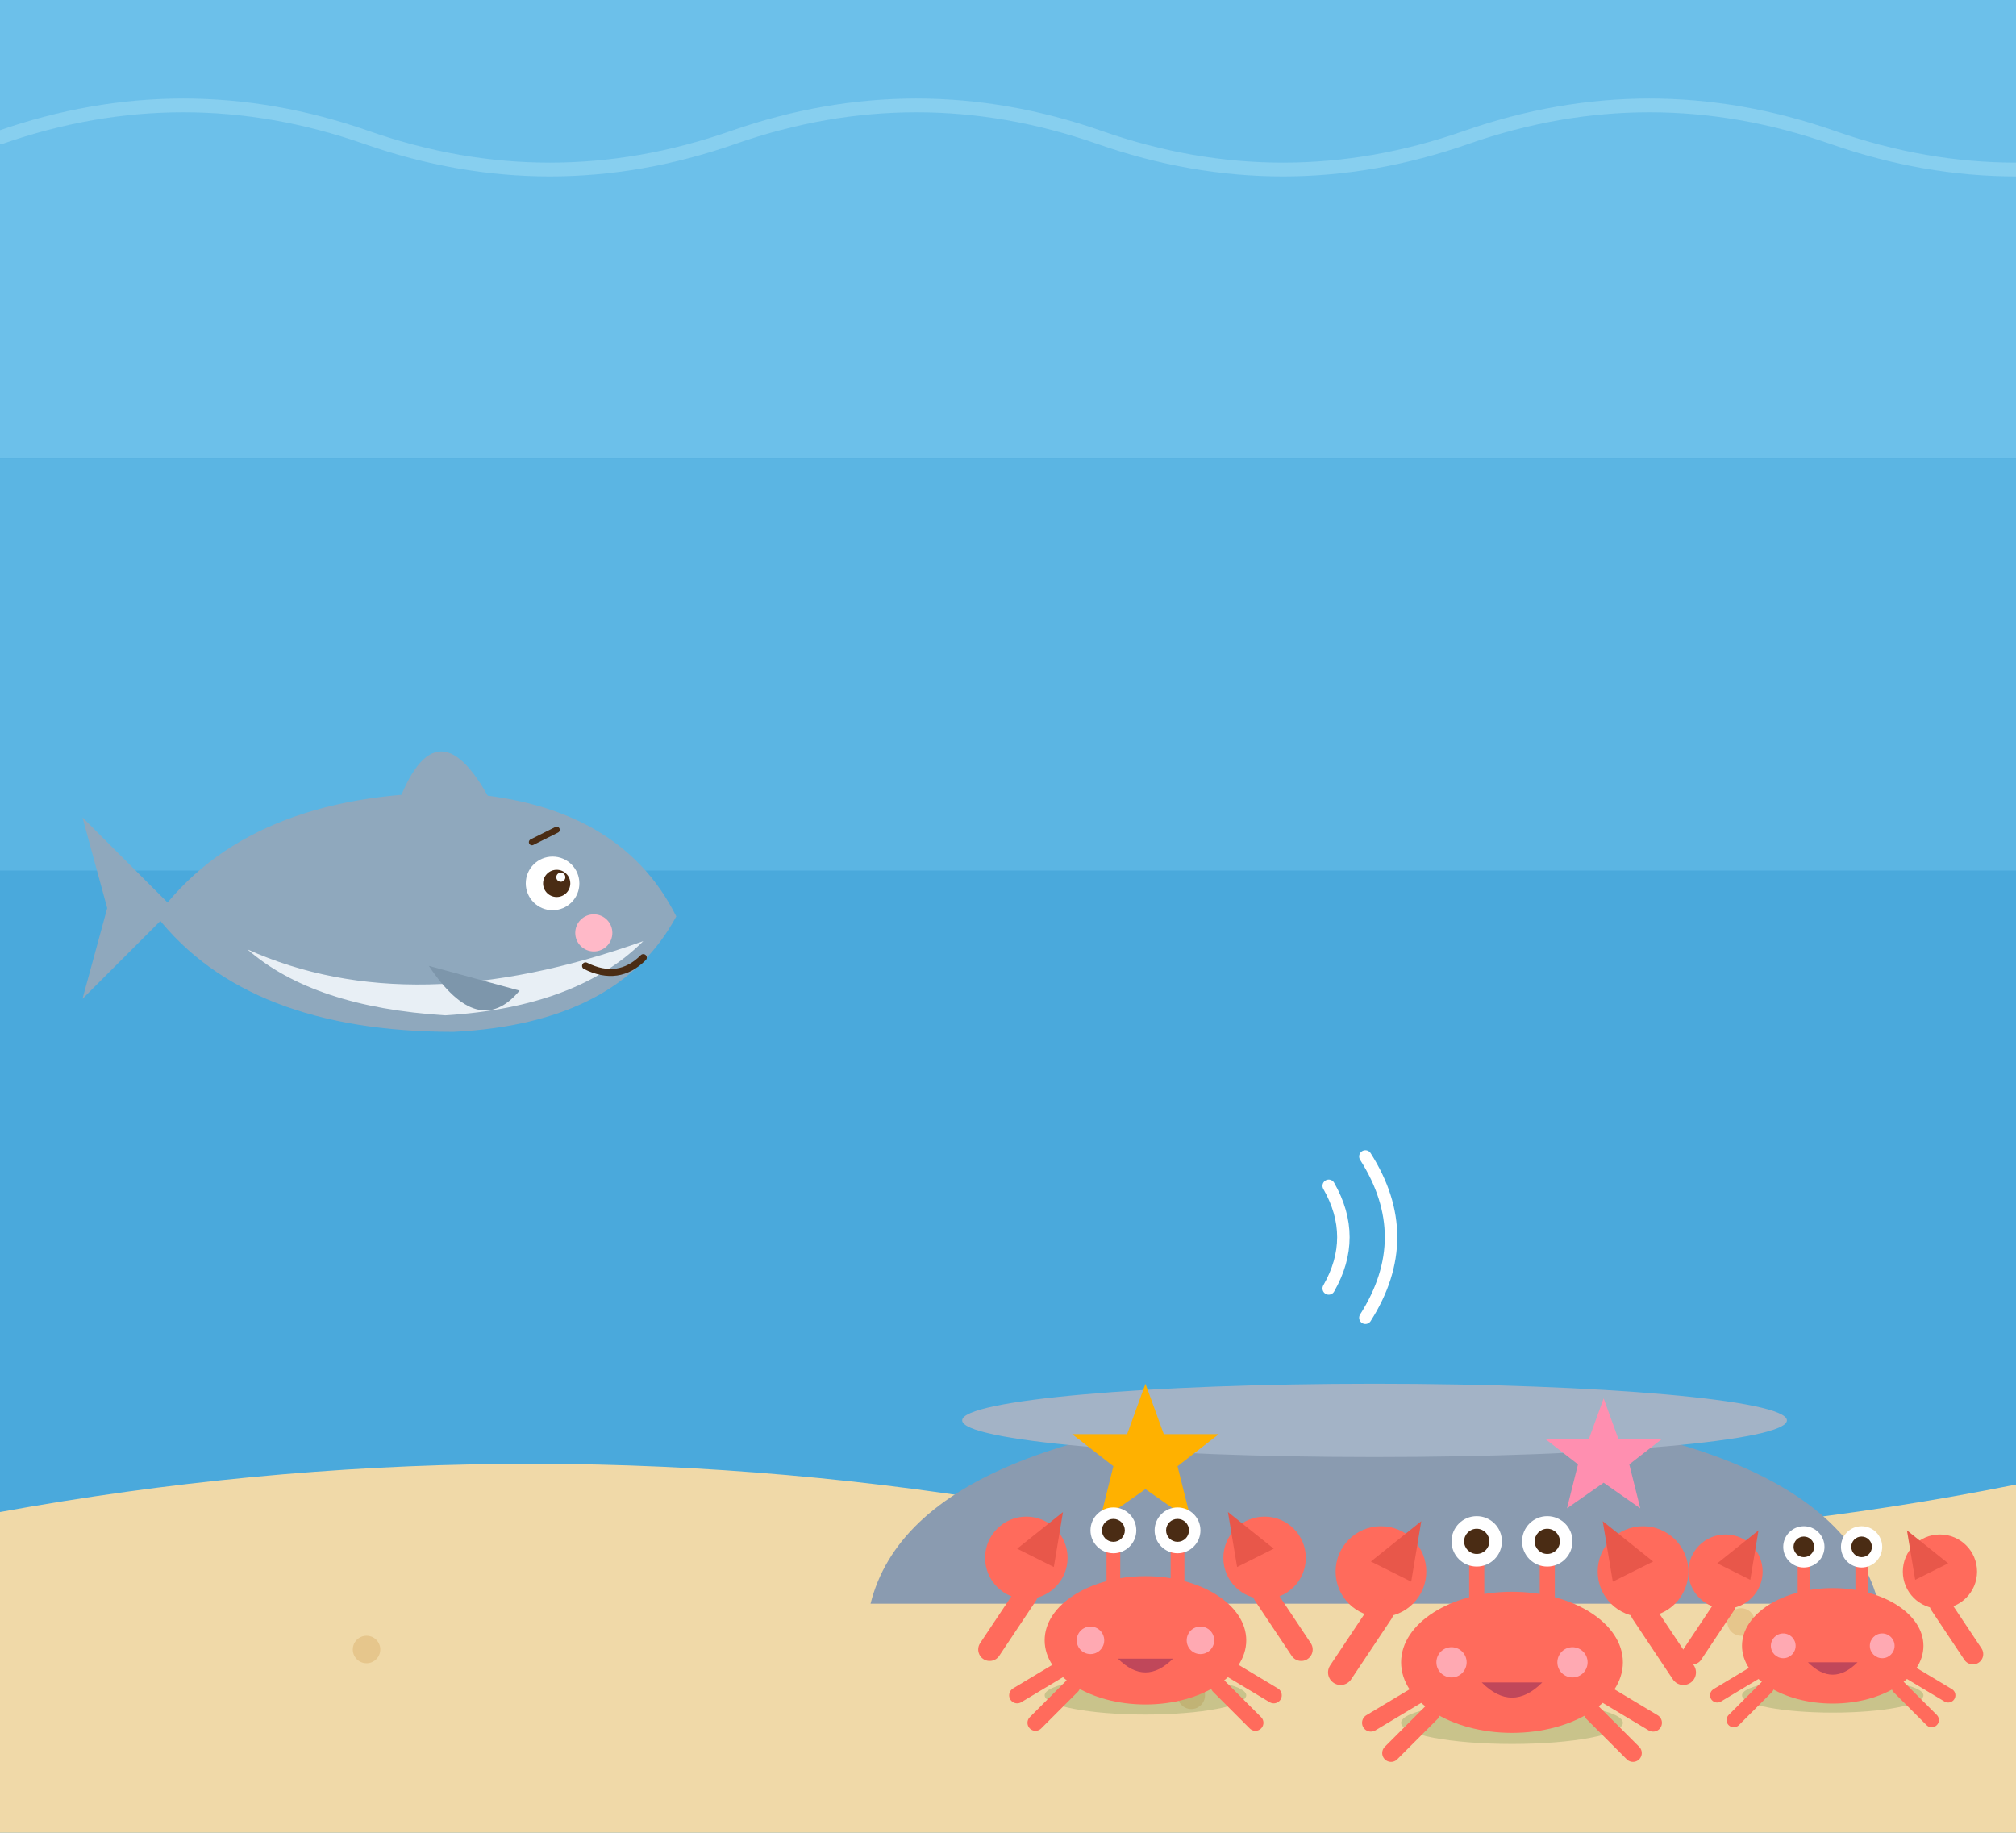
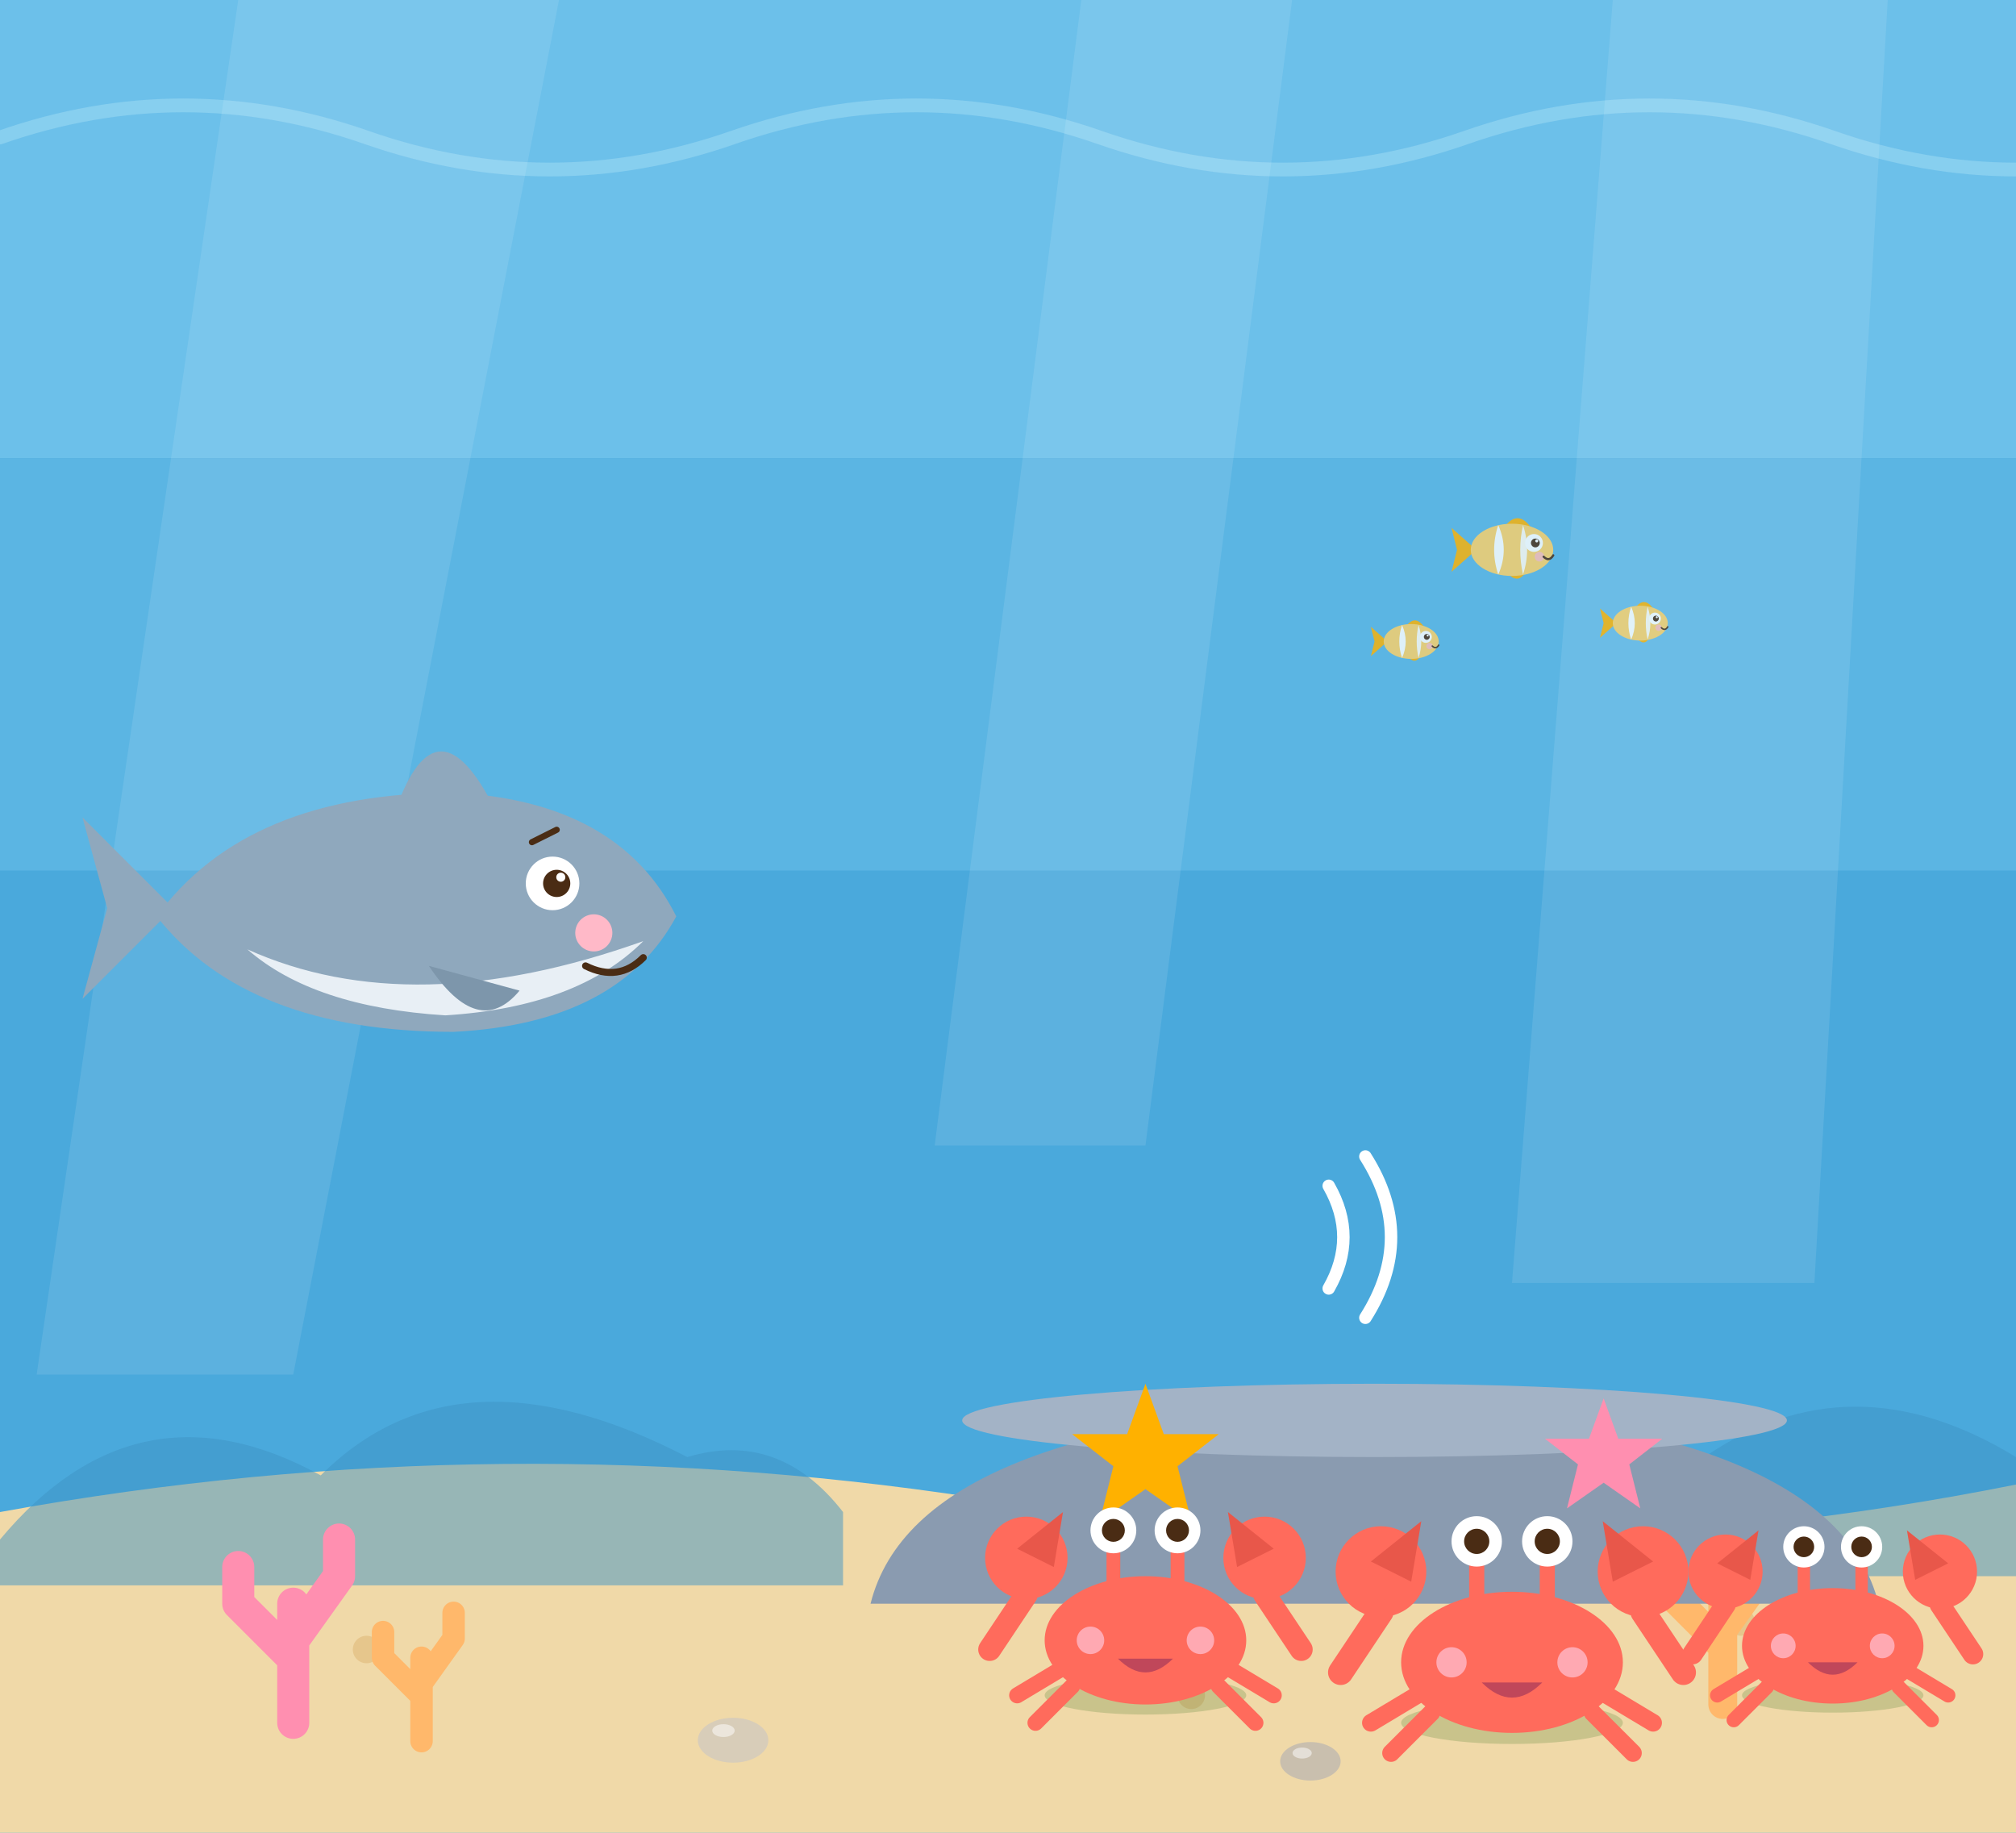
<svg xmlns="http://www.w3.org/2000/svg" viewBox="0 0 440 400" width="440" height="400">
  <rect x="0" y="0" width="440" height="400" rx="0" fill="#4aa9dc" />
  <rect x="0" y="0" width="440" height="100" rx="0" fill="#6cc0ea" />
  <rect x="0" y="100" width="440" height="90" rx="0" fill="#5bb5e3" />
  <path d="M0 30 q40 -14 80 0 t80 0 t80 0 t80 0 t80 0 t80 0" stroke="#9ad8f2" stroke-width="3" fill="none" stroke-linecap="round" stroke-linejoin="round" opacity="0.6" />
  <path d="M0 330 Q 110 310 220 328 Q 330 346 440 324 L440 400 L0 400 Z" fill="#f0d9a8" />
  <circle cx="80" cy="360" r="3" fill="#e6c68c" />
  <circle cx="260" cy="370" r="3" fill="#e6c68c" />
  <circle cx="380" cy="354" r="3" fill="#e6c68c" />
+   <path d="M52 0 H122 L64 300 H8 Z" fill="#ffffff" opacity="0.1" />
+   <path d="M236 0 H282 L250 250 H204 Z" fill="#ffffff" opacity="0.1" />
+   <path d="M352 0 H412 L396 280 H330 Z" fill="#ffffff" opacity="0.1" />
+   <path d="M0 336 Q30 300 70 322 Q100 292 150 318 Q170 312 184 330 L184 346 L0 346 Z" fill="#3e93c4" opacity="0.5" />
+   <path d="M292 330 Q330 298 372 318 Q404 296 440 318 L440 344 L292 344 Z" fill="#3e93c4" opacity="0.5" />
+   <g transform="translate(64 376) scale(1 1)">
+     <path d="M0 0 V-26 M0 -14 l-12 -12 M0 -18 l10 -14 M-12 -26 v-8 M10 -32 v-8" stroke="#ff8fb0" stroke-width="7" fill="none" stroke-linecap="round" stroke-linejoin="round" />
+   </g>
+   <g transform="translate(92 380) scale(0.7 0.7)">
+     <path d="M0 0 V-26 M0 -14 l-12 -12 M0 -18 l10 -14 M-12 -26 v-8 M10 -32 v-8" stroke="#ffb86b" stroke-width="7" fill="none" stroke-linecap="round" stroke-linejoin="round" />
+   </g>
+   <g transform="translate(376 372) scale(0.9 0.9)">
+     <path d="M0 0 V-26 M0 -14 l-12 -12 M0 -18 l10 -14 M-12 -26 v-8 M10 -32 v-8" stroke="#ffb86b" stroke-width="7" fill="none" stroke-linecap="round" stroke-linejoin="round" />
+   </g>
+   <g transform="translate(160 384) scale(0.7 0.7)">
+     <g transform="scale(1)">
+       <ellipse cx="0" cy="-6" rx="11" ry="7" fill="#d8cdb9" />
+       <ellipse cx="-3" cy="-9" rx="3.5" ry="2" fill="#ffffff" opacity="0.5" />
+     </g>
+   </g>
+   <g transform="translate(286 388) scale(0.6 0.6)">
+     <g transform="scale(1)">
+       <ellipse cx="0" cy="-6" rx="11" ry="7" fill="#c9bfae" />
+       <ellipse cx="-3" cy="-9" rx="3.5" ry="2" fill="#ffffff" opacity="0.5" />
+     </g>
+   </g>
+   <g transform="translate(330 120)" opacity="0.8">
+     <g transform="translate(0 0) scale(0.3 0.3)">
+       <path d="M-26 0 L-44 -16 L-40 0 L-44 16 Z" fill="#ffb100" />
+       <path d="M-6 -16 Q4 -30 14 -16 Z" fill="#ffb100" />
+       <path d="M-4 16 Q4 26 10 16 Z" fill="#ffb100" />
+       <ellipse cx="0" cy="0" rx="30" ry="19" fill="#ffd166" />
+       <path d="M-10 -18 Q-2 0 -10 18 Q-16 0 -10 -18 Z" fill="#ffffff" />
+       <path d="M8 -18 Q14 0 8 18 Q4 0 8 -18 Z" fill="#ffffff" opacity="0.9" />
+       <circle cx="16" cy="-5" r="6.5" fill="#ffffff" />
+       <circle cx="17" cy="-5" r="3.2" fill="#4a2c14" />
+       <circle cx="18" cy="-6.5" r="1.1" fill="#ffffff" />
+       <circle cx="20" cy="5" r="3.5" fill="#ffb9c8" opacity="0.8" />
+       <path d="M23 5 Q27 9 30 4" stroke="#4a2c14" stroke-width="1.6" fill="none" stroke-linecap="round" stroke-linejoin="round" />
+     </g>
+     <g transform="translate(28 16) scale(0.2 0.2)">
+       <path d="M-26 0 L-44 -16 L-40 0 L-44 16 Z" fill="#ffb100" />
+       <path d="M-6 -16 Q4 -30 14 -16 Z" fill="#ffb100" />
+       <path d="M-4 16 Q4 26 10 16 Z" fill="#ffb100" />
+       <ellipse cx="0" cy="0" rx="30" ry="19" fill="#ffd166" />
+       <path d="M-10 -18 Q-2 0 -10 18 Q-16 0 -10 -18 Z" fill="#ffffff" />
+       <path d="M8 -18 Q14 0 8 18 Q4 0 8 -18 Z" fill="#ffffff" opacity="0.9" />
+       <circle cx="16" cy="-5" r="6.5" fill="#ffffff" />
+       <circle cx="17" cy="-5" r="3.2" fill="#4a2c14" />
+       <circle cx="18" cy="-6.5" r="1.1" fill="#ffffff" />
+       <circle cx="20" cy="5" r="3.5" fill="#ffb9c8" opacity="0.8" />
+       <path d="M23 5 Q27 9 30 4" stroke="#4a2c14" stroke-width="1.6" fill="none" stroke-linecap="round" stroke-linejoin="round" />
+     </g>
+     <g transform="translate(-22 20) scale(0.2 0.2)">
+       <path d="M-26 0 L-44 -16 L-40 0 L-44 16 Z" fill="#ffb100" />
+       <path d="M-6 -16 Q4 -30 14 -16 Z" fill="#ffb100" />
+       <path d="M-4 16 Q4 26 10 16 Z" fill="#ffb100" />
+       <ellipse cx="0" cy="0" rx="30" ry="19" fill="#ffd166" />
+       <path d="M-10 -18 Q-2 0 -10 18 Q-16 0 -10 -18 Z" fill="#ffffff" />
+       <path d="M8 -18 Q14 0 8 18 Q4 0 8 -18 Z" fill="#ffffff" opacity="0.9" />
+       <circle cx="16" cy="-5" r="6.5" fill="#ffffff" />
+       <circle cx="17" cy="-5" r="3.2" fill="#4a2c14" />
+       <circle cx="18" cy="-6.5" r="1.1" fill="#ffffff" />
+       <circle cx="20" cy="5" r="3.5" fill="#ffb9c8" opacity="0.8" />
+       <path d="M23 5 Q27 9 30 4" stroke="#4a2c14" stroke-width="1.6" fill="none" stroke-linecap="round" stroke-linejoin="round" />
+     </g>
+   </g>
  <g transform="translate(300 350) scale(1 1)">
    <path d="M-110 0 Q-100 -40 0 -44 Q100 -40 110 0 Z" fill="#8a9bb0" />
    <ellipse cx="0" cy="-40" rx="90" ry="8" fill="#a3b3c6" />
  </g>
  <g transform="translate(250 318) scale(1 1)">
    <path d="M0 -16 L4 -5 L16 -5 L7 2 L10 14 L0 7 L-10 14 L-7 2 L-16 -5 L-4 -5 Z" fill="#ffb100" />
  </g>
  <g transform="translate(350 318) scale(0.8 0.8)">
    <path d="M0 -16 L4 -5 L16 -5 L7 2 L10 14 L0 7 L-10 14 L-7 2 L-16 -5 L-4 -5 Z" fill="#ff8fb0" />
  </g>
  <g transform="translate(250 370) scale(1 1)">
    <ellipse cx="0" cy="0" rx="22" ry="4.2" fill="#2f6b1a" opacity="0.2" />
    <path d="M-18 -6 l-10 6 M-16 -2 l-8 8 M18 -6 l10 6 M16 -2 l8 8" stroke="#ff6b5c" stroke-width="3.5" fill="none" stroke-linecap="round" stroke-linejoin="round" />
    <g transform="translate(-26 -30) scale(1 1)">
      <circle cx="0" cy="0" r="9" fill="#ff6b5c" />
      <path d="M-2 -2 L8 -10 L6 2 Z" fill="#e8574a" />
      <path d="M0 8 L-8 20" stroke="#ff6b5c" stroke-width="5" fill="none" stroke-linecap="round" stroke-linejoin="round" />
    </g>
    <g transform="translate(26 -30) scale(-1 1)">
      <circle cx="0" cy="0" r="9" fill="#ff6b5c" />
      <path d="M-2 -2 L8 -10 L6 2 Z" fill="#e8574a" />
      <path d="M0 8 L-8 20" stroke="#ff6b5c" stroke-width="5" fill="none" stroke-linecap="round" stroke-linejoin="round" />
    </g>
    <ellipse cx="0" cy="-12" rx="22" ry="14" fill="#ff6b5c" />
    <path d="M-7 -24 V-34 M7 -24 V-34" stroke="#ff6b5c" stroke-width="3" fill="none" stroke-linecap="round" stroke-linejoin="round" />
    <circle cx="-7" cy="-36" r="5" fill="#ffffff" />
    <circle cx="7" cy="-36" r="5" fill="#ffffff" />
    <circle cx="-7" cy="-36" r="2.5" fill="#4a2c14" />
    <circle cx="7" cy="-36" r="2.5" fill="#4a2c14" />
    <path d="M-6 -8 Q0 -2 6 -8 Z" fill="#c0475a" />
    <circle cx="-12" cy="-12" r="3" fill="#ffb9c8" opacity="0.8" />
    <circle cx="12" cy="-12" r="3" fill="#ffb9c8" opacity="0.8" />
  </g>
  <g transform="translate(330 376) scale(1.1 1.1)">
    <ellipse cx="0" cy="0" rx="22" ry="4.2" fill="#2f6b1a" opacity="0.2" />
    <path d="M-18 -6 l-10 6 M-16 -2 l-8 8 M18 -6 l10 6 M16 -2 l8 8" stroke="#ff6b5c" stroke-width="3.5" fill="none" stroke-linecap="round" stroke-linejoin="round" />
    <g transform="translate(-26 -30) scale(1 1)">
      <circle cx="0" cy="0" r="9" fill="#ff6b5c" />
      <path d="M-2 -2 L8 -10 L6 2 Z" fill="#e8574a" />
      <path d="M0 8 L-8 20" stroke="#ff6b5c" stroke-width="5" fill="none" stroke-linecap="round" stroke-linejoin="round" />
    </g>
    <g transform="translate(26 -30) scale(-1 1)">
      <circle cx="0" cy="0" r="9" fill="#ff6b5c" />
      <path d="M-2 -2 L8 -10 L6 2 Z" fill="#e8574a" />
      <path d="M0 8 L-8 20" stroke="#ff6b5c" stroke-width="5" fill="none" stroke-linecap="round" stroke-linejoin="round" />
    </g>
    <ellipse cx="0" cy="-12" rx="22" ry="14" fill="#ff6b5c" />
    <path d="M-7 -24 V-34 M7 -24 V-34" stroke="#ff6b5c" stroke-width="3" fill="none" stroke-linecap="round" stroke-linejoin="round" />
    <circle cx="-7" cy="-36" r="5" fill="#ffffff" />
    <circle cx="7" cy="-36" r="5" fill="#ffffff" />
    <circle cx="-7" cy="-36" r="2.5" fill="#4a2c14" />
    <circle cx="7" cy="-36" r="2.5" fill="#4a2c14" />
    <path d="M-6 -8 Q0 -2 6 -8 Z" fill="#c0475a" />
    <circle cx="-12" cy="-12" r="3" fill="#ffb9c8" opacity="0.8" />
    <circle cx="12" cy="-12" r="3" fill="#ffb9c8" opacity="0.8" />
  </g>
  <g transform="translate(400 370) scale(0.9 0.9)">
    <ellipse cx="0" cy="0" rx="22" ry="4.2" fill="#2f6b1a" opacity="0.2" />
    <path d="M-18 -6 l-10 6 M-16 -2 l-8 8 M18 -6 l10 6 M16 -2 l8 8" stroke="#ff6b5c" stroke-width="3.5" fill="none" stroke-linecap="round" stroke-linejoin="round" />
    <g transform="translate(-26 -30) scale(1 1)">
      <circle cx="0" cy="0" r="9" fill="#ff6b5c" />
      <path d="M-2 -2 L8 -10 L6 2 Z" fill="#e8574a" />
      <path d="M0 8 L-8 20" stroke="#ff6b5c" stroke-width="5" fill="none" stroke-linecap="round" stroke-linejoin="round" />
    </g>
    <g transform="translate(26 -30) scale(-1 1)">
      <circle cx="0" cy="0" r="9" fill="#ff6b5c" />
      <path d="M-2 -2 L8 -10 L6 2 Z" fill="#e8574a" />
      <path d="M0 8 L-8 20" stroke="#ff6b5c" stroke-width="5" fill="none" stroke-linecap="round" stroke-linejoin="round" />
    </g>
    <ellipse cx="0" cy="-12" rx="22" ry="14" fill="#ff6b5c" />
    <path d="M-7 -24 V-34 M7 -24 V-34" stroke="#ff6b5c" stroke-width="3" fill="none" stroke-linecap="round" stroke-linejoin="round" />
    <circle cx="-7" cy="-36" r="5" fill="#ffffff" />
    <circle cx="7" cy="-36" r="5" fill="#ffffff" />
    <circle cx="-7" cy="-36" r="2.5" fill="#4a2c14" />
    <circle cx="7" cy="-36" r="2.5" fill="#4a2c14" />
    <path d="M-6 -8 Q0 -2 6 -8 Z" fill="#c0475a" />
    <circle cx="-12" cy="-12" r="3" fill="#ffb9c8" opacity="0.8" />
    <circle cx="12" cy="-12" r="3" fill="#ffb9c8" opacity="0.8" />
  </g>
  <g transform="translate(90 200) scale(0.9 0.9)">
    <path d="M-58 -2 L-80 -24 L-74 -2 L-80 20 Z" fill="#8fa8bd" />
    <path d="M-4 -26 Q6 -54 20 -26 Z" fill="#8fa8bd" />
    <path d="M-62 0 Q-40 -30 10 -30 Q50 -28 64 0 Q50 26 10 28 Q-40 28 -62 0 Z" fill="#8fa8bd" />
    <path d="M-40 8 Q0 26 56 6 Q40 22 8 24 Q-24 22 -40 8 Z" fill="#e8eff5" />
    <path d="M4 12 Q16 30 26 18 Z" fill="#7d96ab" />
    <circle cx="34" cy="-8" r="6.5" fill="#ffffff" />
    <circle cx="35" cy="-8" r="3.3" fill="#4a2c14" />
    <circle cx="36" cy="-9.5" r="1.1" fill="#ffffff" />
    <circle cx="44" cy="4" r="4.5" fill="#ffb9c8" opacity="1" />
    <path d="M42 12 Q50 16 56 10" stroke="#4a2c14" stroke-width="1.7" fill="none" stroke-linecap="round" stroke-linejoin="round" />
    <path d="M29 -18 l6 -3" stroke="#4a2c14" stroke-width="1.5" fill="none" stroke-linecap="round" stroke-linejoin="round" />
  </g>
  <g transform="translate(290 270) scale(0.8 0.8)">
    <path d="M0 -14 q8 14 0 28 M10 -22 q14 22 0 44" stroke="#ffffff" stroke-width="3.4" fill="none" stroke-linecap="round" stroke-linejoin="round" />
  </g>
</svg>
